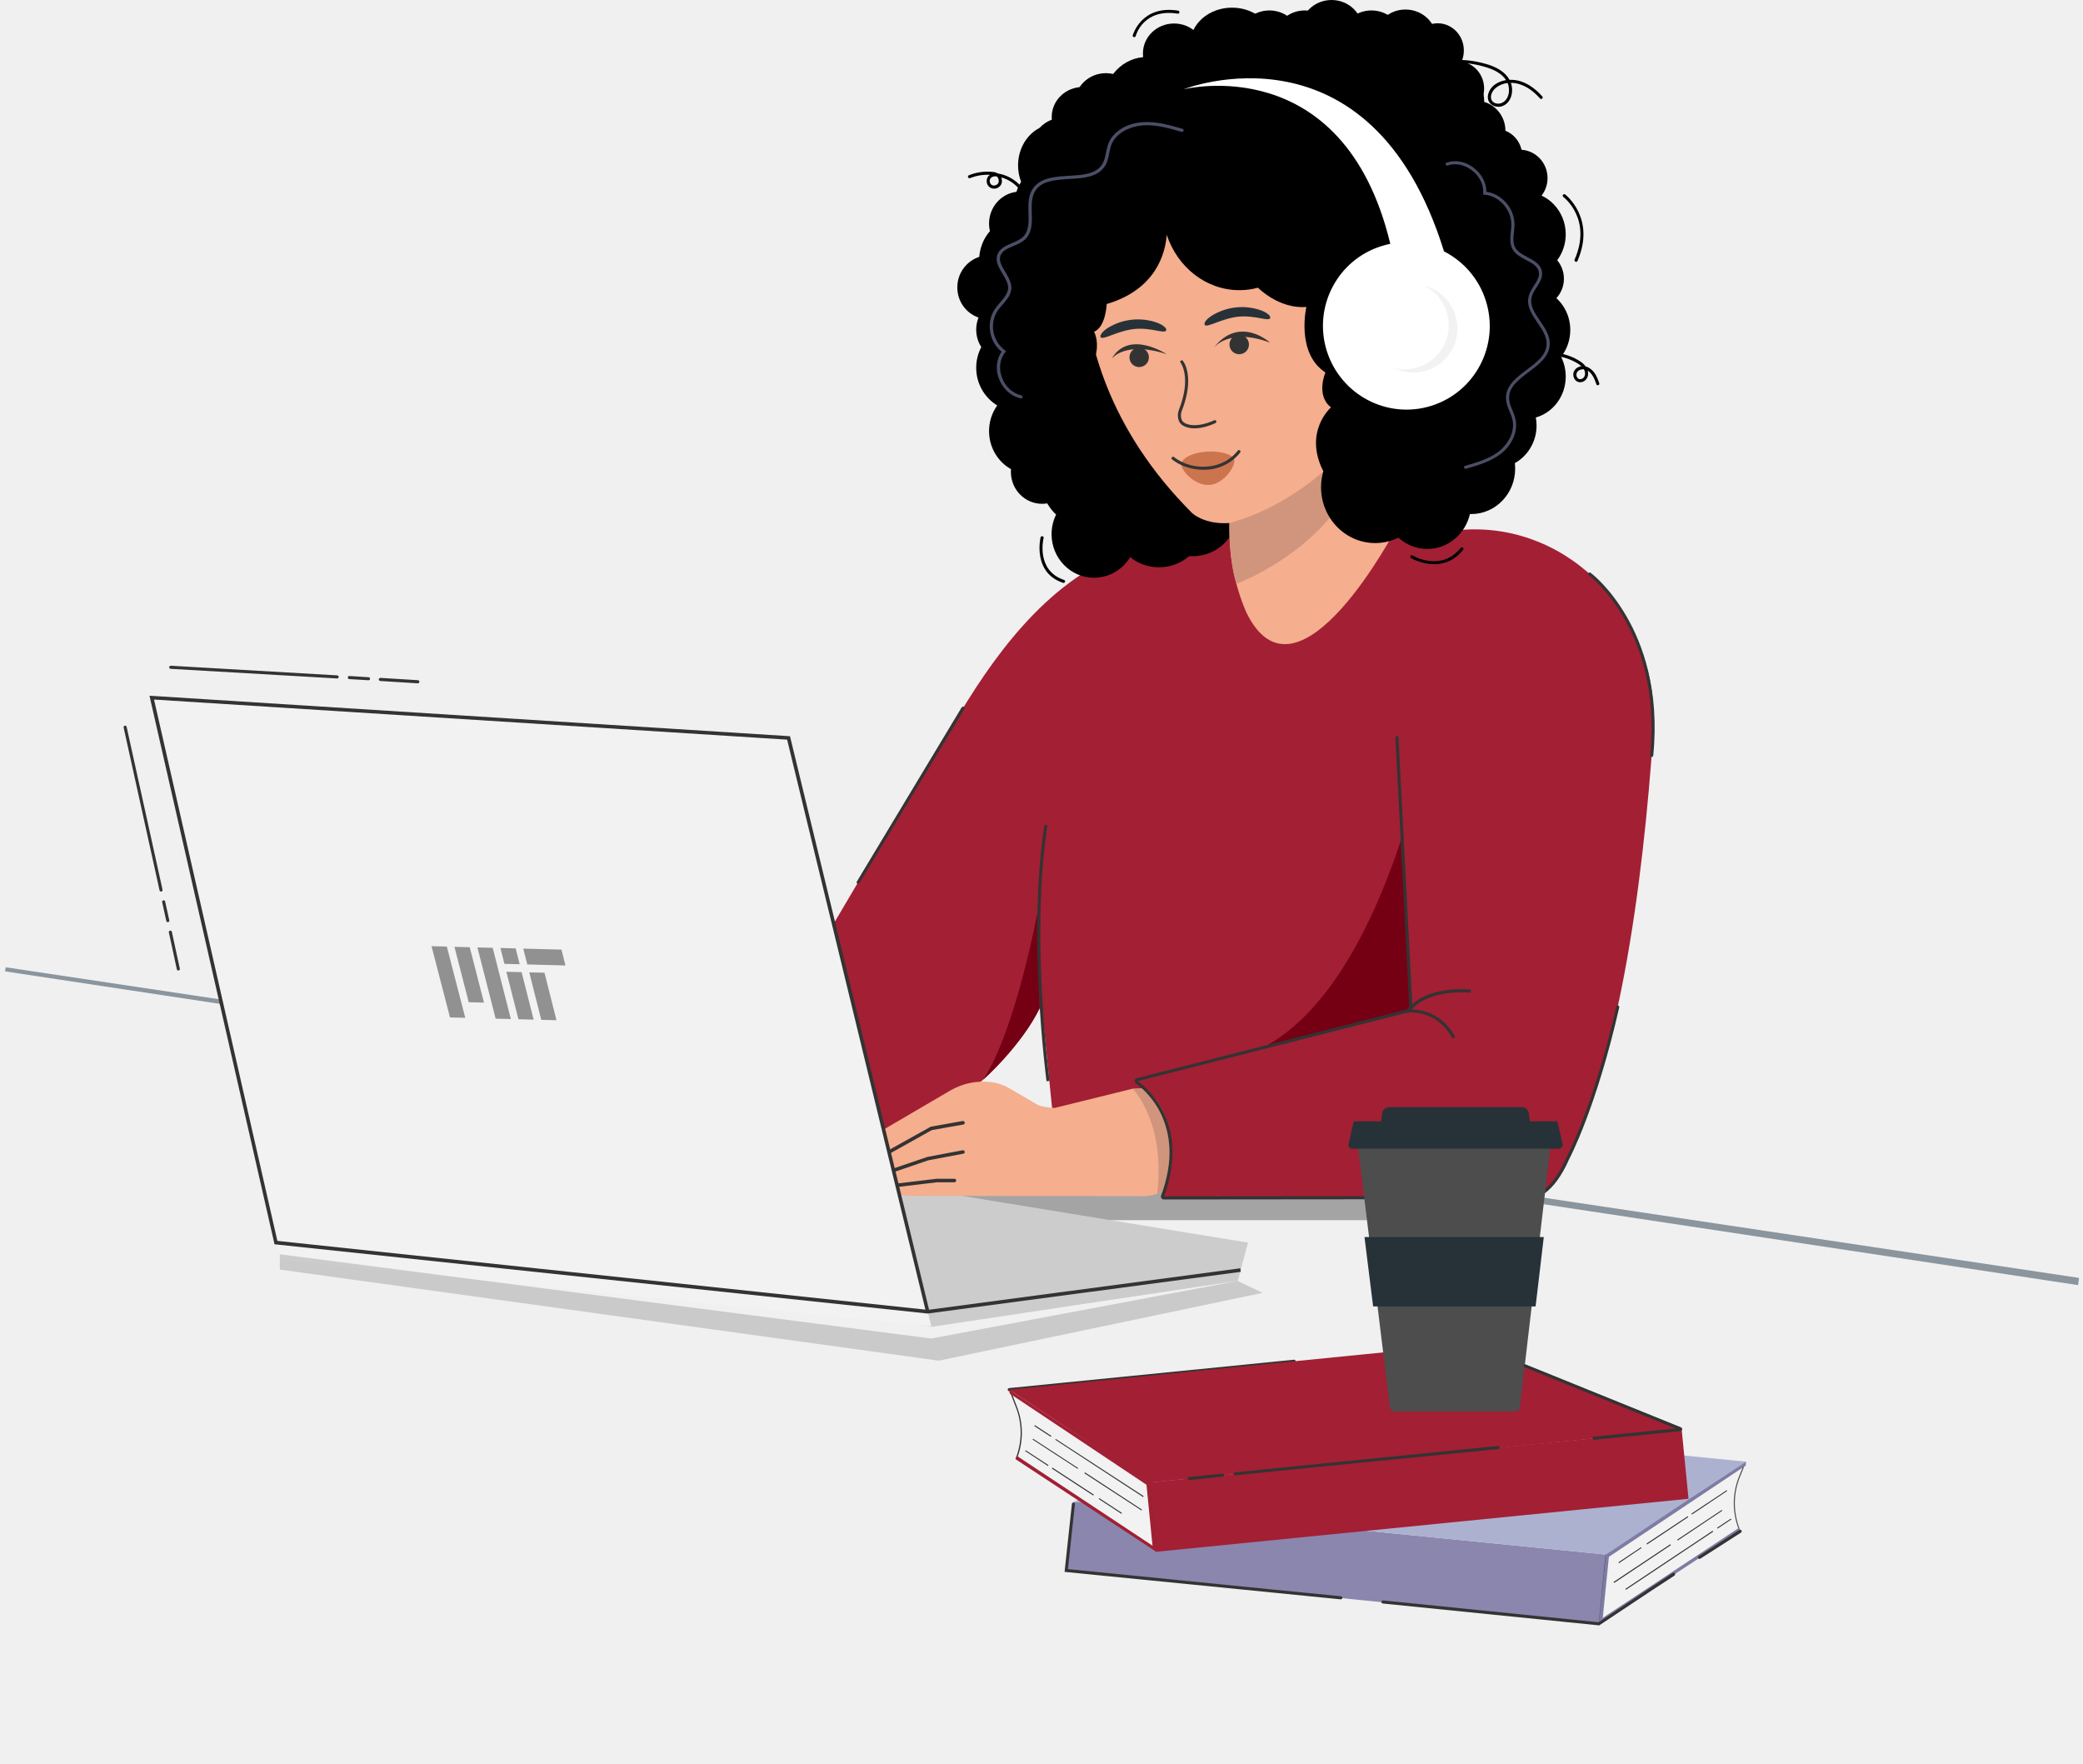
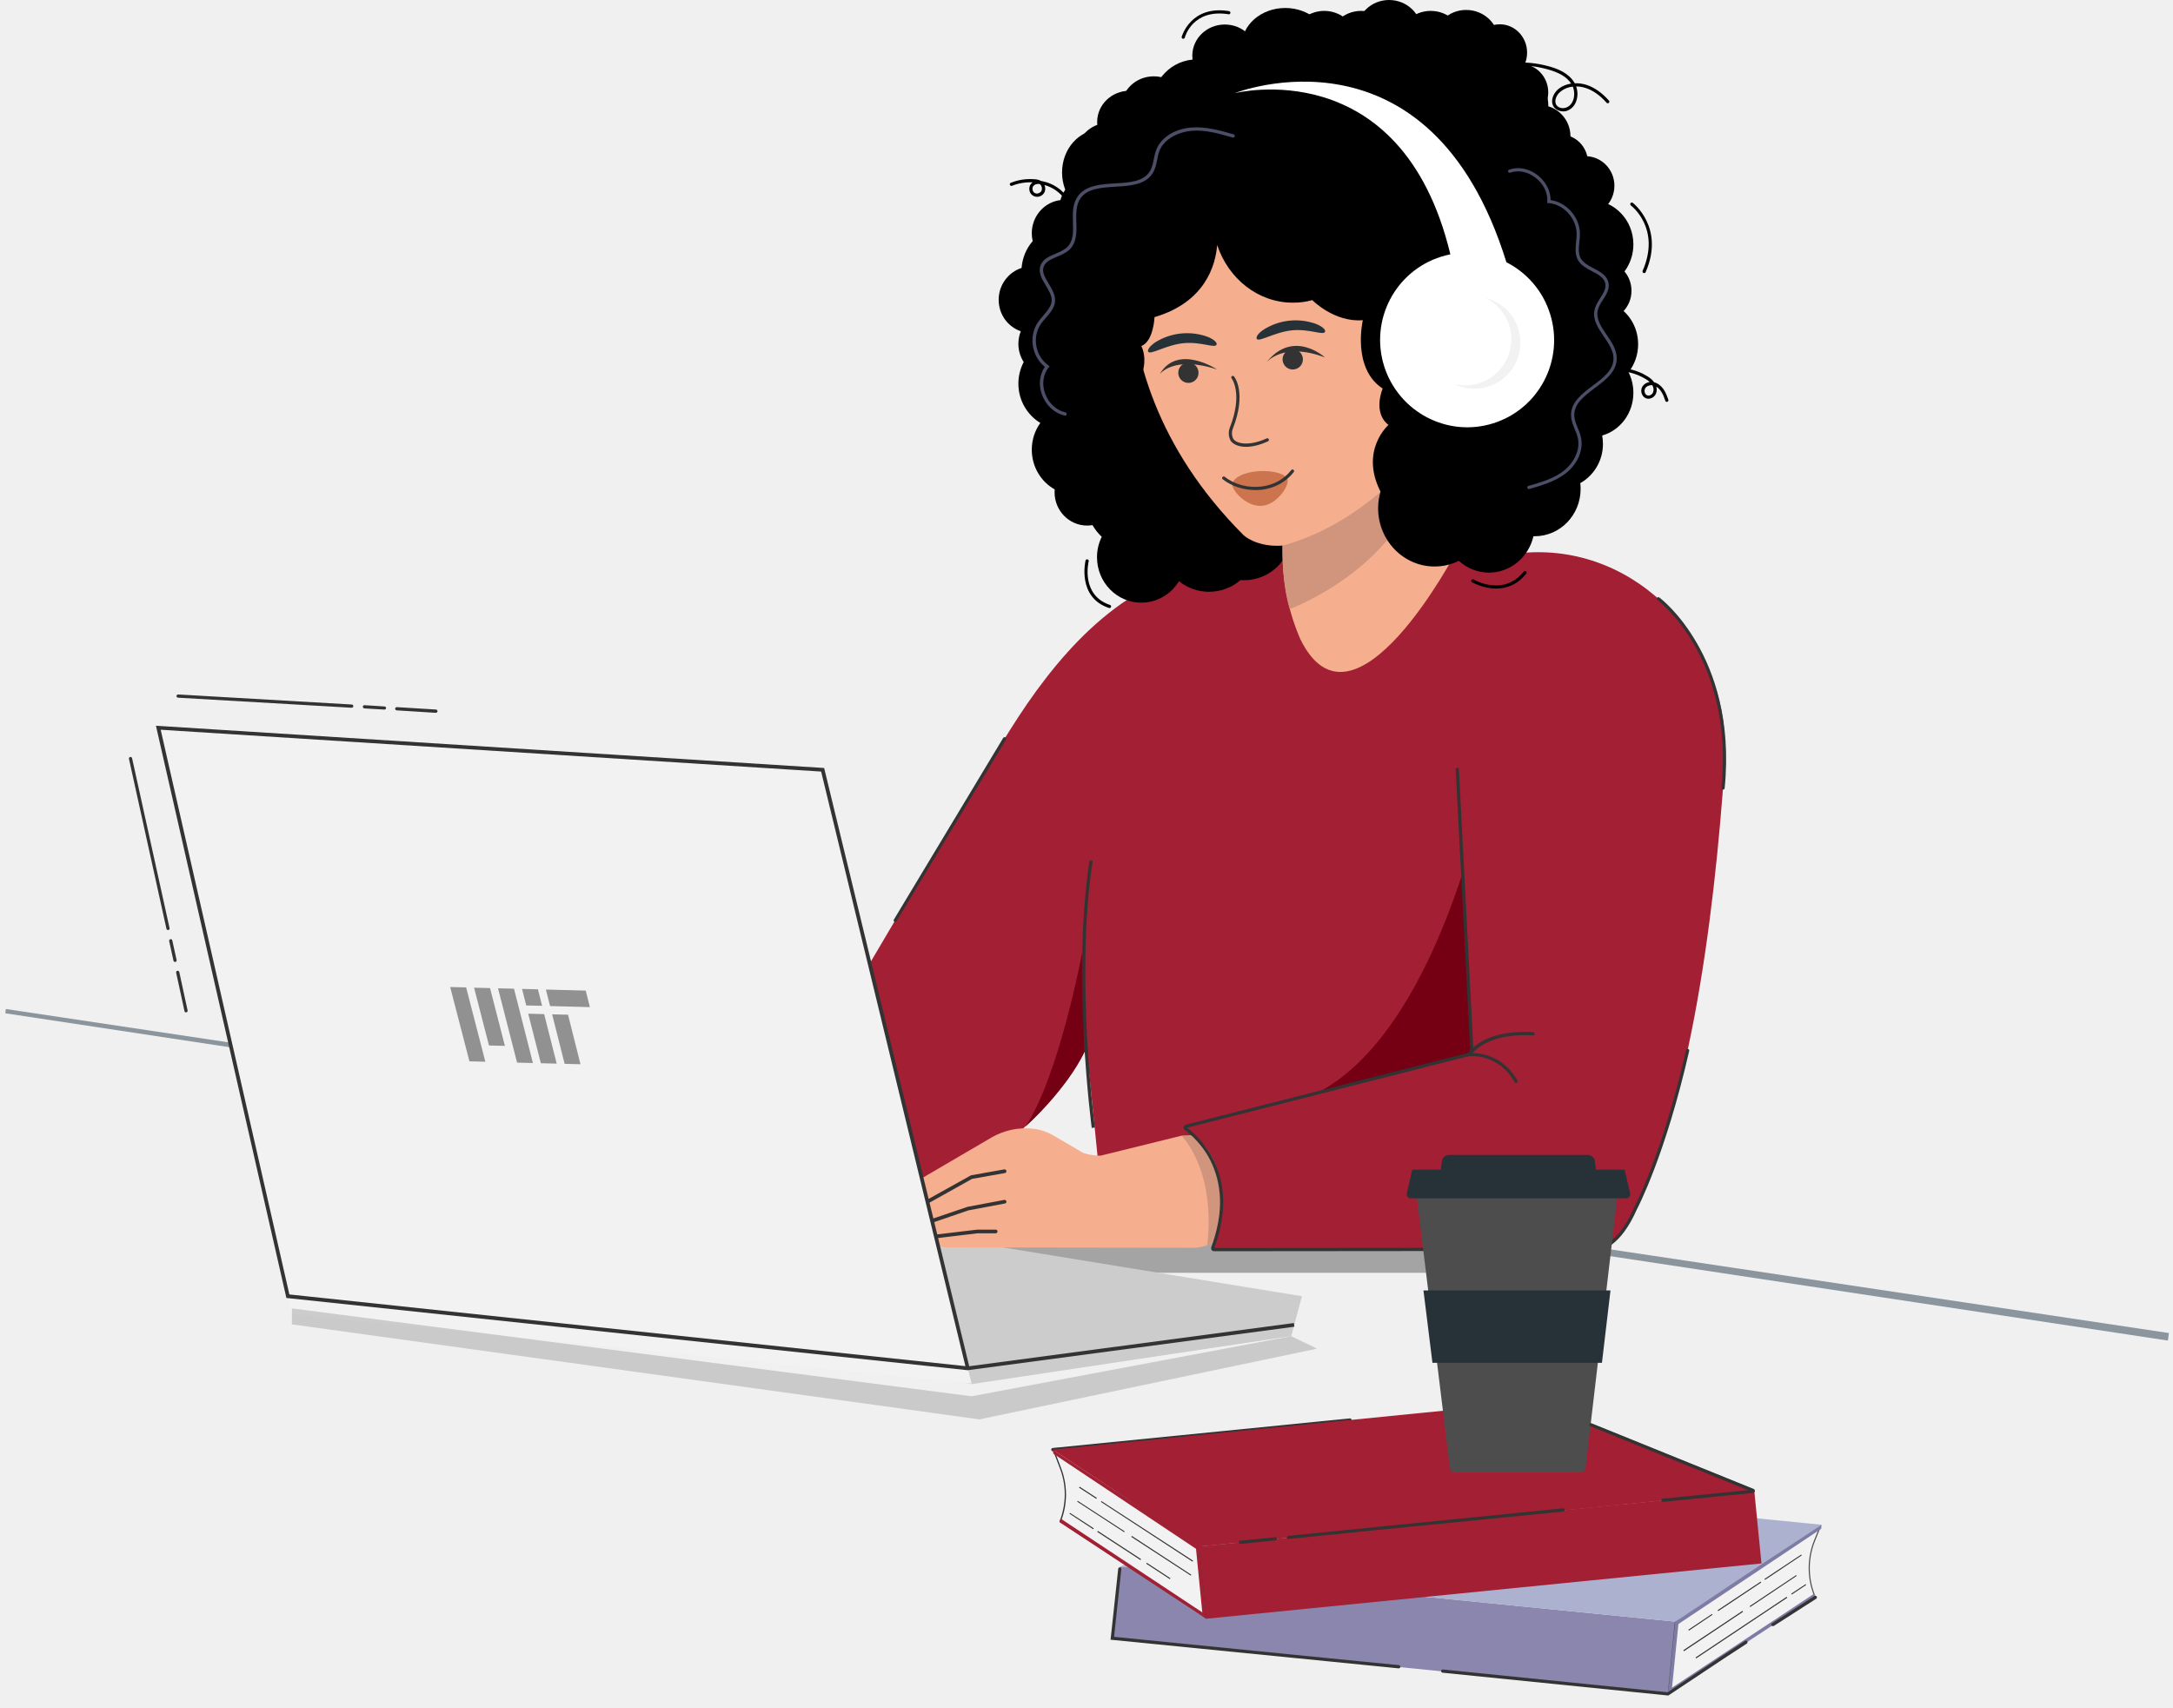
- <svg xmlns="http://www.w3.org/2000/svg" width="509" height="431" viewBox="0 0 509 431" fill="none">
+ <svg xmlns="http://www.w3.org/2000/svg" width="509" height="400" viewBox="0 0 509 400" fill="none">
  <g clip-path="url(#clip0_181_5362)">
    <path opacity="0.4" d="M340.32 298.143H233.654L233.223 288.883L340.32 290.23V298.143Z" fill="#333333" />
    <path fill-rule="evenodd" clip-rule="evenodd" d="M94.607 278.97C92.279 278.97 90.383 277.074 90.383 274.746C90.383 272.418 92.279 270.522 94.607 270.522C96.935 270.522 98.832 272.418 98.832 274.746C98.832 277.074 96.935 278.97 94.607 278.97ZM94.607 270.927C92.489 270.927 90.762 272.64 90.762 274.746C90.762 276.851 92.502 278.591 94.607 278.591C96.713 278.591 98.426 276.865 98.426 274.746C98.426 272.627 96.726 270.927 94.607 270.927Z" fill="#4D4D4D" />
    <path d="M146.567 298.143C146.567 299.49 145.455 300.601 144.108 300.601C142.761 300.601 141.649 299.49 141.649 298.143C141.649 296.796 142.761 295.684 144.108 295.684C145.455 295.684 146.567 296.796 146.567 298.143Z" fill="#8A86AE" />
    <path d="M507.367 313.431L1.308 236.845L507.471 312.672L507.367 313.431Z" stroke="#8B959E" stroke-width="1.01" stroke-miterlimit="10" />
    <path d="M43.563 237.133C43.406 237.133 43.236 237.028 43.21 236.832L41.262 227.835C41.209 227.638 41.34 227.429 41.536 227.403C41.759 227.351 41.942 227.481 41.994 227.678L43.943 236.675C43.995 236.885 43.864 237.081 43.642 237.133H43.563Z" fill="#333333" />
    <path d="M41.013 225.323C40.83 225.323 40.686 225.219 40.634 225.023L39.627 220.445C39.601 220.223 39.705 220.04 39.928 219.988C40.111 219.935 40.333 220.066 40.359 220.288L41.366 224.866C41.419 225.075 41.288 225.271 41.092 225.323H41.013Z" fill="#333333" />
    <path d="M39.365 217.856C39.182 217.856 39.038 217.725 38.986 217.555L30.211 177.771C30.158 177.562 30.289 177.366 30.485 177.314C30.707 177.261 30.891 177.392 30.943 177.614L39.718 217.398C39.771 217.594 39.64 217.804 39.444 217.83C39.404 217.843 39.378 217.856 39.365 217.856Z" fill="#333333" />
    <path d="M102.114 166.969H102.088L92.907 166.393C92.724 166.367 92.554 166.21 92.554 165.988C92.58 165.805 92.737 165.635 92.96 165.635L102.14 166.197C102.323 166.223 102.493 166.38 102.493 166.603C102.467 166.786 102.31 166.956 102.114 166.956V166.969Z" fill="#333333" />
    <path d="M90.056 166.21H90.03L85.348 165.936C85.126 165.909 84.969 165.752 84.995 165.53C84.995 165.308 85.191 165.151 85.374 165.177L90.082 165.478C90.265 165.478 90.435 165.661 90.435 165.857C90.409 166.066 90.252 166.21 90.056 166.21Z" fill="#333333" />
    <path d="M82.392 165.779H82.366L41.693 163.425C41.471 163.398 41.34 163.241 41.34 163.019C41.366 162.797 41.536 162.666 41.745 162.666L82.418 165.02C82.615 165.046 82.772 165.216 82.772 165.426C82.746 165.609 82.588 165.779 82.392 165.779Z" fill="#333333" />
    <path d="M227.704 324.194L302.445 312.934L304.969 303.622L163.15 280.474L164.942 312.921L227.717 324.207L227.704 324.194Z" fill="#CCCCCC" />
    <path d="M226.697 320.506L303.06 310.593L302.432 312.921L227.56 324.05L226.697 320.506Z" fill="#CCCCCC" />
    <path d="M357.544 290.583L380.535 221.4L337.861 131.605L294.232 130.062L281.586 132.874C261.249 137.373 247.086 154.218 236.518 171.088C222.407 193.596 209.12 216.64 195.571 239.487C193.164 243.581 173.612 281.193 171.363 280.723C171.363 280.723 229.26 292.388 254.527 245.49L256.449 264.44L257.483 274.733L357.544 290.57V290.583Z" fill="#A31F34" />
    <path d="M253.507 222.996C253.507 222.996 248.093 252.081 240.233 263.826C240.233 263.826 249.819 255.299 254.069 246.327L253.507 222.982V222.996Z" fill="#750014" />
    <path d="M276.747 266.023L257.77 270.705C256.41 270.705 255.063 270.482 253.768 270.077L246.968 266.101C245.425 265.186 243.724 264.558 241.933 264.375C238.598 264.022 235.25 264.728 232.32 266.402L216.156 275.857L217.32 283.39C216.692 285.561 216.94 287.863 217.974 289.864C218.732 291.303 220.223 292.192 221.818 292.192L279.519 292.271C283.286 292.271 287.262 289.694 287.889 285.967C288.922 280.095 296.037 269.855 285.666 266.363C284.554 265.983 277.95 266.036 276.76 266.036L276.747 266.023Z" fill="#F5AE8E" />
    <path d="M291.394 114.708L269.24 46.689L251.1 49.121L243.411 81.346L261.092 116.631C259.627 118.449 258.738 120.724 258.738 123.209C258.738 129.055 263.642 133.803 269.698 133.803C271.084 133.803 272.405 133.554 273.621 133.096C275.465 136.405 279.088 138.615 283.234 138.615C286.045 138.615 288.622 137.582 290.57 135.882C290.845 135.895 291.107 135.908 291.381 135.908C297.449 135.908 302.354 131.174 302.354 125.315C302.354 119.456 297.449 114.695 291.381 114.695L291.394 114.708Z" fill="black" />
    <path d="M291.264 125.328C291.264 125.328 306.238 139.897 337.926 98.949C337.926 98.949 365.194 62.906 339.09 22.664C338.332 21.5 337.272 20.52 336.03 19.905C335.939 19.853 335.834 19.8 335.729 19.774C302.341 3.256 263.538 28.628 264.623 66.136C265.133 83.085 270.849 104.887 291.264 125.328Z" fill="#F5AE8E" />
    <path d="M291.878 104.664C289.929 104.664 288.622 103.932 288.19 103.095C287.758 102.232 287.706 101.12 288.059 100.192C291.224 92.201 288.517 88.657 288.491 88.631C288.36 88.474 288.386 88.225 288.543 88.121C288.7 87.99 288.922 88.016 289.053 88.173C289.184 88.304 292.087 92.044 288.752 100.466C288.478 101.173 288.504 102.062 288.857 102.742C289.367 103.749 292.192 104.743 296.717 102.69C296.9 102.611 297.122 102.69 297.201 102.886C297.279 103.069 297.201 103.291 297.018 103.37C295.017 104.285 293.277 104.664 291.878 104.664Z" fill="#333333" />
    <path d="M327.49 3.95C324.534 3.95 321.971 5.689 320.689 8.226C319.735 7.768 318.688 7.52 317.551 7.52C314.189 7.52 311.325 9.769 310.318 12.882C309.181 12.228 307.912 11.849 306.526 11.849C304.525 11.849 302.733 12.633 301.36 13.876C300 12.633 298.195 11.849 296.22 11.849C292.48 11.849 289.367 14.582 288.713 18.218C286.791 15.615 283.757 13.915 280.291 13.915C274.523 13.915 269.815 18.702 269.815 24.639C269.815 25.293 269.868 25.908 269.972 26.509H269.92C267.291 26.509 264.963 27.869 263.616 29.923C262.452 29.19 261.066 28.785 259.614 28.785C255.39 28.785 251.977 32.277 251.977 36.58C251.977 38.424 252.631 40.124 253.677 41.484C251.1 42.216 249.099 44.27 248.393 46.872C244.601 47.33 241.684 50.639 241.684 54.614C241.684 55.268 241.75 55.883 241.893 56.484C240.403 58.185 239.487 60.356 239.291 62.762C236.204 63.769 233.929 66.712 233.929 70.204C233.929 73.695 236.1 76.546 239.108 77.593C238.755 78.482 238.545 79.489 238.545 80.548C238.545 82.118 239.003 83.582 239.788 84.799C239.003 86.316 238.545 88.016 238.545 89.86C238.545 93.757 240.599 97.197 243.685 99.067C242.417 100.833 241.684 102.99 241.684 105.345C241.684 109.346 243.855 112.851 247.046 114.63C247.033 114.865 247.02 115.088 247.02 115.31C247.02 119.613 250.433 123.105 254.658 123.105C255.089 123.105 255.508 123.065 255.9 123C256.502 124.033 257.221 124.949 258.071 125.733C257.365 127.172 256.959 128.794 256.959 130.52C256.959 136.392 261.589 141.166 267.33 141.166C273.072 141.166 277.728 136.405 277.728 130.52C277.728 127.355 276.367 124.504 274.21 122.555C274.942 121.117 275.347 119.469 275.347 117.729C275.347 111.884 270.692 107.11 264.95 107.11C264.035 107.11 263.106 107.241 262.243 107.489C262.387 106.783 262.465 106.064 262.465 105.318C262.465 101.473 260.464 98.086 257.456 96.216C258.751 94.424 259.536 92.214 259.536 89.821C259.536 85.649 257.208 82.052 253.821 80.261C253.742 77.776 252.487 75.552 250.63 74.166C256.018 73.709 260.268 69.105 260.268 63.494C260.268 60.813 259.3 58.355 257.692 56.458C260.961 55.595 263.381 52.561 263.381 48.925C263.381 47.055 262.753 45.355 261.707 44.021C263.446 43.511 264.924 42.399 265.931 40.908C267.095 41.641 268.455 42.046 269.933 42.046C273.909 42.046 277.218 38.907 277.518 34.892C278.408 35.167 279.362 35.298 280.304 35.298C285.941 35.298 290.544 30.747 290.78 25.058C292.166 26.496 294.114 27.386 296.22 27.386C298.195 27.386 300.013 26.601 301.36 25.358C302.746 26.601 304.525 27.386 306.526 27.386C309.887 27.386 312.751 25.136 313.758 22.024C314.896 22.704 316.164 23.057 317.551 23.057C320.532 23.057 323.096 21.317 324.377 18.806C325.319 19.238 326.378 19.486 327.49 19.486C331.714 19.486 335.128 16.021 335.128 11.692C335.128 7.363 331.714 3.897 327.49 3.897V3.95Z" fill="black" />
    <path d="M305.179 84.459C305.022 85.753 303.858 86.682 302.524 86.538C301.229 86.381 300.301 85.217 300.444 83.883C300.601 82.588 301.805 81.66 303.099 81.83C304.394 81.961 305.323 83.151 305.179 84.459Z" fill="#333333" />
    <path d="M280.723 87.597C280.592 88.892 279.402 89.821 278.094 89.677C276.799 89.52 275.844 88.356 276.014 87.022C276.171 85.727 277.335 84.799 278.643 84.969C279.938 85.1 280.893 86.29 280.723 87.597Z" fill="#333333" />
    <path d="M296.599 84.943C296.599 84.943 300.418 79.96 310.358 83.726C310.358 83.726 302.916 76.9 296.599 84.943Z" fill="#333333" />
    <path d="M271.646 87.65C271.646 87.65 274.863 83.203 285.077 86.538C285.077 86.538 275.87 80.418 271.646 87.65Z" fill="#333333" />
    <path d="M301.634 112.564C301.739 114.107 299.006 118.253 295.54 118.488C292.074 118.737 288.766 115.127 288.661 113.584C288.556 112.041 291.263 110.602 294.729 110.367C298.195 110.118 301.53 111.02 301.634 112.564Z" fill="#CC744E" />
    <path d="M294.049 114.787C291.264 114.787 288.491 113.898 286.412 112.263C286.255 112.158 286.215 111.91 286.333 111.753C286.464 111.596 286.712 111.57 286.869 111.674C289.197 113.518 292.441 114.355 295.566 113.95C298.378 113.597 300.85 112.211 302.472 110.105C302.576 109.948 302.825 109.922 302.982 110.053C303.139 110.157 303.178 110.406 303.06 110.563C301.294 112.838 298.679 114.303 295.645 114.708C295.122 114.761 294.585 114.787 294.049 114.787Z" fill="#333333" />
    <path d="M265.539 26.405C265.866 26.405 265.866 25.895 265.539 25.895C265.212 25.895 265.212 26.405 265.539 26.405Z" fill="#263238" />
    <path fill-rule="evenodd" clip-rule="evenodd" d="M249.91 47.068C249.806 47.068 249.701 47.016 249.61 46.911C248.419 45.172 246.654 43.877 244.653 43.341C244.928 43.969 244.901 44.701 244.522 45.264C244.221 45.695 243.764 45.996 243.254 46.074C242.744 46.153 242.22 46.048 241.841 45.747C241.436 45.447 241.161 44.989 241.109 44.426C241.056 43.916 241.213 43.393 241.54 43.014C241.645 42.909 241.763 42.805 241.893 42.713C240.272 42.635 238.585 42.896 237.041 43.524C236.845 43.576 236.636 43.498 236.558 43.302C236.479 43.106 236.558 42.896 236.78 42.818C238.506 42.112 240.403 41.837 242.273 41.981C242.783 42.007 243.358 42.086 243.842 42.386C243.973 42.399 244.104 42.425 244.248 42.465C246.654 42.949 248.825 44.413 250.237 46.467C250.342 46.624 250.316 46.872 250.133 46.977C250.08 47.029 250.002 47.055 249.91 47.055V47.068ZM243.267 43.079C242.835 43.079 242.377 43.184 242.103 43.511C241.907 43.733 241.802 44.021 241.854 44.348C241.88 44.675 242.05 44.976 242.26 45.133C242.482 45.29 242.796 45.381 243.097 45.316C243.424 45.237 243.698 45.067 243.881 44.832C244.208 44.322 244.064 43.511 243.581 43.132C243.567 43.119 243.554 43.106 243.554 43.106C243.463 43.093 243.371 43.079 243.254 43.079H243.267Z" fill="black" />
    <path d="M294.376 79.371C294.912 80.208 298.522 77.776 302.694 77.37C306.84 76.991 310.057 78.665 310.384 77.697C310.541 77.24 309.821 76.507 308.278 75.879C304.237 74.415 299.751 74.872 296.089 77.148C294.703 78.037 294.141 78.94 294.389 79.371H294.376Z" fill="#263238" />
    <path d="M268.939 82.379C269.501 83.216 273.111 80.784 277.283 80.378C281.429 79.999 284.62 81.673 284.973 80.705C285.13 80.248 284.384 79.515 282.867 78.887C278.826 77.423 274.314 77.88 270.652 80.156C269.292 81.072 268.73 81.948 268.939 82.379Z" fill="#263238" />
    <path d="M349.448 177.588C349.448 177.588 338.946 240.246 308.5 256.031L343.838 247.046C344.4 246.889 344.805 246.392 344.845 245.804C345.145 240.52 346.545 214.469 349.448 177.588Z" fill="#750014" />
    <path d="M341.353 180.217L344.792 246.811L277.152 264.009C292.231 273.294 283.887 292.715 283.887 292.715L372.06 292.637C375.369 292.637 378.429 290.871 380.286 287.955C395.457 264.022 401.538 215.136 403.984 179.21C403.997 178.961 404.023 178.7 404.036 178.451C405.501 150.582 383.647 127.734 357.622 129.434L322.062 131.789L341.34 180.23L341.353 180.217Z" fill="#A31F34" />
    <path d="M276.747 266.023C276.747 266.023 284.79 273.817 282.789 291.643L284.306 290.884C284.306 290.884 289.943 274.419 278.996 265.892L276.747 266.023Z" fill="#D1957D" />
    <path d="M255.73 264.218C255.678 263.839 251.022 228.58 255.22 201.521L255.952 201.652C251.781 228.567 256.436 263.747 256.463 264.1L255.73 264.205V264.218Z" fill="#333333" />
    <path d="M300.418 129.631C300.418 136.51 301.831 143.31 304.538 149.614C317.08 175.417 341.366 128.767 341.366 128.767C341.366 128.767 332.185 102.559 336.004 89.533C336.004 89.533 307.323 128.009 300.418 127.42V129.644V129.631Z" fill="#F5AE8E" />
    <path d="M333.964 103.984C333.964 103.984 321.343 122.098 300.418 127.813C300.418 127.813 300.235 136.797 302.131 142.656C302.131 142.656 332.891 131.305 333.977 103.984H333.964Z" fill="#D1957D" />
    <path fill-rule="evenodd" clip-rule="evenodd" d="M366.11 26.078C365.247 26.078 364.436 25.699 363.965 25.045C363.01 23.632 363.886 21.71 365.207 20.716C366.018 20.114 366.999 19.735 368.019 19.578C367.038 18.061 365.286 17.002 362.526 16.243C357.387 14.805 352.561 15.158 348.938 17.25C348.755 17.329 348.533 17.276 348.428 17.093C348.324 16.936 348.402 16.688 348.559 16.583C352.378 14.438 357.387 14.059 362.749 15.524C364.645 16.034 367.326 16.988 368.739 19.29C368.791 19.369 368.843 19.434 368.869 19.513C369.759 19.46 370.687 19.591 371.576 19.866C373.447 20.467 375.238 21.71 376.886 23.58C377.017 23.711 376.991 23.959 376.86 24.09C376.703 24.221 376.455 24.221 376.324 24.064C374.754 22.298 373.107 21.134 371.367 20.598C370.635 20.35 369.929 20.245 369.196 20.245C369.575 21.304 369.602 22.521 369.249 23.58C368.895 24.692 368.163 25.502 367.221 25.882C366.868 26.039 366.489 26.104 366.11 26.104V26.078ZM368.412 20.284C367.378 20.389 366.437 20.768 365.678 21.344C364.593 22.128 363.913 23.619 364.593 24.626C365.103 25.358 366.188 25.489 366.947 25.162C367.679 24.862 368.242 24.221 368.542 23.318C368.843 22.377 368.791 21.239 368.412 20.284Z" fill="black" />
    <path fill-rule="evenodd" clip-rule="evenodd" d="M390.448 94.15C390.317 94.15 390.147 94.071 390.095 93.901C389.82 93.116 389.533 92.279 389.036 91.599C388.735 91.142 388.356 90.815 387.976 90.566C388.107 91.076 388.107 91.626 387.924 92.109C387.597 93.025 386.59 93.574 385.727 93.352C385.243 93.221 384.838 92.868 384.615 92.345C384.367 91.809 384.393 91.155 384.641 90.671C384.995 90.017 385.675 89.585 386.433 89.481C386.08 89.154 385.701 88.918 385.374 88.722C383.281 87.454 380.77 86.826 378.338 86.93C378.115 86.93 377.932 86.8 377.932 86.577C377.932 86.355 378.089 86.198 378.285 86.172C380.888 86.067 383.543 86.708 385.753 88.068C386.302 88.395 386.996 88.853 387.453 89.533C388.29 89.755 389.049 90.318 389.65 91.155C390.187 91.939 390.514 92.829 390.788 93.64C390.867 93.823 390.762 94.045 390.566 94.097C390.527 94.11 390.487 94.124 390.435 94.124L390.448 94.15ZM386.825 90.226C386.198 90.226 385.583 90.527 385.335 91.011C385.178 91.338 385.178 91.717 385.308 92.07C385.439 92.371 385.662 92.554 385.936 92.633C386.42 92.763 387.048 92.384 387.231 91.848C387.414 91.364 387.336 90.762 387.035 90.226H386.812H386.825Z" fill="black" />
    <path d="M323.37 115.14C323.017 116.382 322.808 117.69 322.808 119.037C322.808 126.57 328.732 132.691 336.017 132.691C338.044 132.691 339.967 132.233 341.706 131.37C343.602 133.07 346.061 134.13 348.768 134.13C353.829 134.13 358.08 130.468 359.191 125.603H359.518C365.417 125.603 370.242 120.646 370.242 114.525C370.242 114.055 370.216 113.61 370.164 113.165C373.303 111.4 375.474 107.96 375.474 103.984C375.474 103.317 375.408 102.663 375.291 102.01C379.515 100.819 382.601 96.778 382.601 92.018C382.601 90.278 382.196 88.631 381.464 87.192C382.876 85.4 383.713 83.099 383.713 80.614C383.713 76.337 381.189 72.649 377.592 71.08C377.645 70.661 377.671 70.243 377.671 69.811C377.671 68.647 377.488 67.536 377.161 66.476C380.378 64.776 382.601 61.271 382.601 57.243C382.601 51.528 378.129 46.898 372.636 46.898C371.89 46.898 371.184 46.977 370.491 47.147C370.504 46.951 370.517 46.741 370.517 46.519C370.517 45.329 370.216 44.217 369.706 43.236C371.093 42.02 371.982 40.202 371.982 38.149C371.982 34.487 369.118 31.518 365.587 31.518C364.527 31.518 363.533 31.793 362.657 32.251C361.768 30.171 359.898 28.68 357.674 28.353C357.661 28.275 357.648 28.197 357.648 28.105C360.525 27.451 362.657 24.796 362.657 21.631C362.657 18.27 360.251 15.511 357.138 15.053C357.517 14.216 357.701 13.287 357.701 12.32C357.701 8.632 354.823 5.689 351.305 5.689C349.16 5.689 347.29 6.748 346.139 8.396C344.819 7.285 343.158 6.631 341.314 6.631C340.921 6.631 340.529 6.657 340.15 6.709C339.038 6.055 337.769 5.676 336.383 5.676C335.494 5.676 334.657 5.807 333.833 6.108L333.99 5.924H332.041C330.72 4.708 328.955 3.95 327.032 3.95C323.867 3.95 321.16 5.977 320.022 8.854L311.796 12.45L299.123 15.432L294.193 13.261L286.634 19.761L281.573 20.598L263.943 32.591L250.512 46.218L253.677 49.527L243.384 68.477L246.092 90.867L258.11 97.772C271.869 89.049 267.344 81.058 267.344 81.058C270.234 79.894 270.43 74.284 270.43 74.284C282.397 70.766 284.751 61.99 285.104 57.387C287.732 65.273 294.69 70.897 302.838 70.897C304.407 70.897 305.924 70.714 307.389 70.295C307.389 70.295 312.529 75.552 319.225 75.003C319.225 75.003 316.596 86.263 323.88 91.011C323.88 91.011 321.448 96.595 325.241 99.538C325.241 99.538 318.466 105.41 323.344 115.114L323.37 115.14Z" fill="black" />
    <path d="M373.12 293.134C372.557 293.134 372.139 293.029 372.008 293.003L284.384 293.081C284.162 293.081 283.953 292.977 283.809 292.781C283.678 292.584 283.652 292.349 283.73 292.127C286.385 284.894 286.438 278.368 283.953 272.732C281.952 268.233 278.813 265.643 277.558 264.715C277.309 264.558 277.204 264.283 277.257 264.009C277.309 263.708 277.531 263.499 277.793 263.446L343.602 246.706C344.06 246.575 344.387 246.144 344.361 245.647L340.974 180.23C340.974 180.008 341.131 179.851 341.353 179.825C341.575 179.825 341.732 179.982 341.732 180.178L345.119 245.634C345.172 246.471 344.609 247.229 343.785 247.452L278.041 264.153C279.389 265.16 282.567 267.841 284.62 272.444C287.222 278.238 287.144 284.921 284.437 292.323L372.126 292.244L372.178 292.271C372.178 292.271 377.945 293.892 382.706 282.959L382.732 282.933C382.784 282.802 389.337 270.613 394.947 245.974C394.973 245.752 395.196 245.621 395.379 245.673C395.601 245.725 395.706 245.922 395.679 246.131C390.134 270.495 383.687 282.763 383.412 283.286C379.593 291.983 375.173 293.147 373.12 293.147V293.134Z" fill="#333333" />
    <path d="M403.605 184.951H403.579C403.356 184.925 403.199 184.742 403.225 184.52C404.821 168.76 400.649 157.631 396.856 151.053C392.789 143.99 388.277 140.577 388.251 140.551C388.068 140.42 388.029 140.198 388.173 140.015C388.277 139.858 388.526 139.819 388.683 139.962C388.879 140.093 393.365 143.48 397.51 150.713C401.355 157.343 405.58 168.643 403.984 184.611C403.958 184.807 403.801 184.964 403.605 184.964V184.951Z" fill="#333333" />
    <path d="M355.163 253.703C355.033 253.703 354.889 253.651 354.81 253.52C350.991 246.719 344.492 247.373 344.217 247.426L343.485 247.504L343.864 246.85C343.968 246.602 347.225 241.083 359.113 241.763C359.335 241.789 359.492 241.946 359.466 242.168C359.466 242.39 359.309 242.547 359.087 242.521C349.984 242.011 346.139 245.281 344.949 246.641C346.95 246.667 352.208 247.347 355.49 253.167C355.569 253.324 355.517 253.572 355.333 253.651C355.281 253.69 355.229 253.703 355.176 253.703H355.163Z" fill="#333333" />
    <path d="M378.155 43.511C378.155 47.33 375.121 50.442 371.354 50.442C367.588 50.442 364.553 47.33 364.553 43.511C364.553 39.692 367.588 36.58 371.354 36.58C375.121 36.58 378.155 39.692 378.155 43.511Z" fill="black" />
    <path d="M382.157 68.111C382.157 71.93 379.123 75.042 375.356 75.042C371.59 75.042 368.555 71.93 368.555 68.111C368.555 64.292 371.59 61.18 375.356 61.18C379.123 61.18 382.157 64.266 382.157 68.111Z" fill="black" />
    <path d="M367.862 31.924C367.862 35.965 364.645 39.208 360.682 39.208C356.72 39.208 353.502 35.965 353.502 31.924C353.502 27.883 356.72 24.613 360.682 24.613C364.645 24.613 367.862 27.896 367.862 31.924Z" fill="black" />
    <path d="M362.67 24.613C362.67 28.654 359.479 31.924 355.516 31.924C351.554 31.924 348.337 28.641 348.337 24.613C348.337 20.585 351.528 17.302 355.516 17.302C359.505 17.302 362.67 20.585 362.67 24.613Z" fill="black" />
    <path d="M317.799 9.861C317.799 13.902 314.386 17.172 310.188 17.172C305.99 17.172 302.576 13.889 302.576 9.861C302.576 5.833 305.99 2.55 310.188 2.55C314.386 2.55 317.799 5.833 317.799 9.861Z" fill="black" />
    <path d="M326.457 9.861C326.457 13.902 323.07 17.172 318.845 17.172C314.621 17.172 311.26 13.889 311.26 9.861C311.26 5.833 314.647 2.55 318.845 2.55C323.043 2.55 326.457 5.833 326.457 9.861Z" fill="black" />
    <path d="M272.196 28.563C272.196 32.604 268.808 35.873 264.61 35.873C260.412 35.873 256.999 32.591 256.999 28.563C256.999 24.535 260.386 21.252 264.61 21.252C268.835 21.252 272.196 24.535 272.196 28.563Z" fill="black" />
    <path d="M311.273 10.75C311.273 15.681 306.696 19.657 301.059 19.657C295.422 19.657 290.845 15.681 290.845 10.75C290.845 5.82 295.422 1.87 301.059 1.87C306.696 1.87 311.273 5.846 311.273 10.75Z" fill="black" />
    <path d="M294.481 13.052C294.481 17.093 291.093 20.363 286.895 20.363C282.697 20.363 279.284 17.08 279.284 13.052C279.284 9.024 282.671 5.741 286.895 5.741C291.12 5.741 294.481 9.024 294.481 13.052Z" fill="black" />
    <path d="M277.858 25.189C277.858 29.23 274.445 32.473 270.247 32.473C266.049 32.473 262.635 29.23 262.635 25.189C262.635 21.147 266.049 17.878 270.247 17.878C274.445 17.878 277.858 21.16 277.858 25.189Z" fill="black" />
    <path d="M351.044 9.639C351.044 13.68 347.63 16.949 343.432 16.949C339.234 16.949 335.847 13.667 335.847 9.639C335.847 5.611 339.234 2.328 343.432 2.328C347.63 2.328 351.044 5.611 351.044 9.639Z" fill="black" />
    <path d="M342.739 9.861C342.739 13.902 339.326 17.172 335.128 17.172C330.93 17.172 327.516 13.889 327.516 9.861C327.516 5.833 330.93 2.55 335.128 2.55C339.326 2.55 342.739 5.833 342.739 9.861Z" fill="black" />
    <path d="M332.983 7.311C332.983 11.352 329.596 14.621 325.371 14.621C321.147 14.621 317.786 11.339 317.786 7.311C317.786 3.283 321.173 0 325.371 0C329.569 0 332.983 3.283 332.983 7.311Z" fill="black" />
    <path d="M266.585 40.398C266.585 45.917 262.609 50.416 257.679 50.416C252.748 50.416 248.773 45.917 248.773 40.398C248.773 34.879 252.748 30.381 257.679 30.381C262.609 30.381 266.585 34.853 266.585 40.398Z" fill="black" />
    <path d="M249.479 97.354C249.479 97.354 249.413 97.354 249.4 97.328C246.942 96.791 244.954 94.921 244.038 92.371C243.228 90.095 243.502 87.741 244.745 85.924C241.632 83.439 240.9 78.717 243.149 75.448C243.528 74.912 243.96 74.388 244.391 73.905C245.333 72.793 246.262 71.734 246.34 70.465C246.419 69.249 245.66 68.033 244.954 66.842C244.012 65.299 243.057 63.704 243.816 61.99C244.444 60.604 245.895 59.989 247.282 59.414C248.197 59.009 249.152 58.629 249.858 58.002C251.454 56.563 251.401 54.379 251.323 52.077C251.271 49.932 251.192 47.722 252.487 45.957C254.331 43.38 257.823 43.171 261.21 42.949C264.597 42.766 267.788 42.543 269.305 40.189C269.842 39.326 270.064 38.319 270.26 37.286C270.417 36.501 270.587 35.716 270.888 34.958C272.052 32.146 275.269 30.132 279.114 29.87C282.527 29.596 285.941 30.603 288.949 31.466C289.171 31.518 289.276 31.741 289.223 31.95C289.145 32.133 288.923 32.277 288.739 32.225C285.784 31.361 282.462 30.381 279.206 30.629C276.276 30.878 272.81 32.368 271.62 35.259C271.346 35.939 271.215 36.671 271.058 37.43C270.835 38.515 270.626 39.627 269.972 40.621C268.246 43.302 264.689 43.55 261.249 43.733C257.914 43.956 254.749 44.139 253.128 46.414C252.016 47.958 252.068 50.037 252.121 52.051C252.199 54.431 252.251 56.929 250.381 58.603C249.597 59.283 248.59 59.715 247.622 60.12C246.301 60.683 245.045 61.206 244.535 62.317C243.934 63.638 244.784 64.998 245.647 66.437C246.405 67.732 247.216 69.066 247.138 70.531C247.033 72.074 246 73.264 244.993 74.428C244.561 74.885 244.156 75.409 243.803 75.892C241.724 78.953 242.508 83.36 245.529 85.557L245.856 85.806L245.582 86.133C244.339 87.728 244.012 89.978 244.797 92.149C245.608 94.424 247.399 96.098 249.557 96.595C249.78 96.648 249.91 96.87 249.858 97.053C249.832 97.249 249.662 97.38 249.479 97.38V97.354Z" fill="#4B4E66" />
    <path d="M352.862 61.441C334.958 3.675 289.197 21.827 289.197 21.827C289.197 21.827 328.248 11.888 339.731 59.571C339.012 59.715 338.292 59.911 337.56 60.133C326.836 63.494 320.846 74.951 324.207 85.727C327.595 96.504 339.025 102.52 349.749 99.159C360.499 95.797 366.463 84.341 363.102 73.565C361.402 68.098 357.609 63.847 352.862 61.428V61.441Z" fill="white" />
    <path d="M347.983 69.785C350.534 71.054 352.613 73.303 353.529 76.259C355.294 81.948 352.116 87.99 346.44 89.768C344.465 90.396 342.464 90.422 340.594 89.925C343.001 91.115 345.826 91.416 348.585 90.553C354.274 88.761 357.439 82.732 355.647 77.043C354.483 73.303 351.501 70.674 347.983 69.785Z" fill="#F2F2F2" />
    <path d="M358.119 114.552C357.962 114.552 357.792 114.447 357.766 114.277C357.687 114.081 357.818 113.871 358.014 113.819C360.748 113.034 363.834 112.171 366.24 110.327C368.359 108.679 370.242 105.671 369.602 102.663C369.471 101.957 369.17 101.225 368.869 100.545C368.464 99.538 368.032 98.518 368.006 97.38C367.901 94.241 370.53 92.266 373.067 90.344C375.552 88.5 377.88 86.747 377.945 84.04C377.972 82.17 376.808 80.47 375.67 78.809C374.349 76.86 372.963 74.833 373.525 72.505C373.747 71.524 374.31 70.661 374.82 69.824C375.552 68.713 376.232 67.627 376.036 66.463C375.761 65.025 374.414 64.318 372.95 63.56C371.681 62.88 370.321 62.173 369.615 60.905C368.882 59.584 369.052 58.067 369.183 56.602C369.262 56.001 369.314 55.386 369.314 54.784C369.288 51.188 366.306 47.879 362.788 47.578L362.409 47.552L362.435 47.173C362.566 45.093 361.519 43.001 359.623 41.589C357.805 40.202 355.582 39.771 353.725 40.451C353.528 40.503 353.319 40.425 353.267 40.202C353.188 40.019 353.293 39.797 353.489 39.745C355.608 38.986 358.067 39.444 360.068 40.961C362.069 42.478 363.206 44.649 363.206 46.859C366.947 47.369 370.059 50.9 370.085 54.771C370.085 55.399 370.007 56.04 369.955 56.668C369.798 58.08 369.654 59.401 370.282 60.539C370.909 61.598 372.126 62.239 373.316 62.867C374.859 63.678 376.455 64.514 376.781 66.306C377.056 67.771 376.245 69.013 375.487 70.204C374.977 70.988 374.454 71.799 374.27 72.662C373.787 74.663 375.003 76.455 376.298 78.377C377.514 80.117 378.73 81.921 378.704 84.04C378.625 87.1 376.049 89.049 373.525 90.919C371.04 92.816 368.647 94.607 368.765 97.341C368.791 98.348 369.17 99.263 369.575 100.244C369.876 100.976 370.164 101.709 370.334 102.493C370.962 105.423 369.523 108.719 366.711 110.916C364.187 112.838 361.022 113.728 358.237 114.538H358.132L358.119 114.552Z" fill="#4B4E66" />
    <path d="M385.112 63.965C385.112 63.965 385.008 63.965 384.981 63.939C384.798 63.861 384.681 63.612 384.772 63.429C389.049 53.594 382.3 48.35 382.013 48.128C381.856 47.997 381.817 47.748 381.934 47.591C382.065 47.434 382.287 47.408 382.47 47.513C382.523 47.565 390.003 53.333 385.478 63.73C385.426 63.887 385.256 63.978 385.125 63.978L385.112 63.965Z" fill="black" />
    <path d="M277.152 9.076H277.074C276.851 9.024 276.747 8.802 276.799 8.618C276.825 8.54 278.892 1.151 287.902 2.603C288.085 2.629 288.229 2.825 288.203 3.034C288.177 3.256 287.981 3.387 287.772 3.335C279.428 2.014 277.584 8.54 277.531 8.802C277.479 8.959 277.309 9.076 277.152 9.076Z" fill="black" />
    <path d="M259.876 142.434C259.876 142.434 259.811 142.434 259.771 142.408C252.238 139.923 254.252 131.383 254.278 131.305C254.331 131.082 254.527 130.978 254.736 131.03C254.932 131.056 255.063 131.278 255.011 131.462C254.932 131.789 253.167 139.4 259.994 141.702C260.203 141.754 260.321 141.976 260.242 142.159C260.19 142.316 260.046 142.434 259.889 142.434H259.876Z" fill="black" />
    <path d="M350.455 137.857C347.369 137.857 344.845 136.392 344.792 136.366C344.635 136.261 344.544 136.039 344.662 135.856C344.766 135.699 345.015 135.607 345.172 135.725C345.472 135.921 352.234 139.753 356.929 133.881C357.06 133.724 357.308 133.685 357.465 133.829C357.622 133.96 357.648 134.182 357.517 134.339C355.346 137.072 352.757 137.857 350.455 137.857Z" fill="black" />
    <path d="M217.228 281.926C217.097 281.926 216.927 281.847 216.849 281.677C216.744 281.481 216.823 281.219 217.006 281.115L227.403 275.321L227.481 275.295L235.25 273.909C235.472 273.883 235.708 274.04 235.734 274.262C235.786 274.51 235.629 274.746 235.381 274.772L227.691 276.132L217.424 281.873C217.359 281.913 217.28 281.926 217.215 281.926H217.228Z" fill="#333333" />
    <path d="M218.301 286.425C218.144 286.425 217.947 286.294 217.895 286.124C217.817 285.875 217.947 285.64 218.17 285.561L226.618 282.684L235.224 281.063C235.472 281.01 235.681 281.167 235.734 281.416C235.786 281.625 235.629 281.873 235.381 281.9L226.801 283.521L218.457 286.385C218.457 286.385 218.353 286.412 218.301 286.412V286.425Z" fill="#333333" />
    <path d="M219.203 290.047C218.981 290.047 218.797 289.89 218.771 289.668C218.745 289.42 218.902 289.21 219.151 289.184L228.92 288.02H233.223C233.471 288.02 233.654 288.216 233.654 288.452C233.654 288.674 233.471 288.883 233.223 288.883H228.946L219.255 290.047H219.203Z" fill="#333333" />
    <path d="M37.063 170.461L192.693 180.322L227.573 324.064L68.373 307.794L37.063 170.474V170.461Z" fill="#F2F2F2" />
    <path fill-rule="evenodd" clip-rule="evenodd" d="M226.697 320.951H226.644L67.065 304.028L67.013 303.727L36.527 170.003L37.09 170.029L193.047 179.89L193.125 180.217L227.024 320.022L303.086 309.9L303.191 310.763L226.697 320.951ZM67.771 303.204L226.134 319.996L192.34 180.727L37.639 170.931L67.784 303.217L67.771 303.204Z" fill="#333333" />
    <path d="M209.695 215.96C209.63 215.96 209.551 215.946 209.486 215.907C209.329 215.803 209.264 215.554 209.381 215.397L235.001 172.828C235.106 172.671 235.354 172.619 235.538 172.723C235.695 172.802 235.76 173.05 235.642 173.233L209.996 215.776C209.944 215.881 209.813 215.96 209.695 215.96Z" fill="#333333" />
    <path d="M394.895 379.162L409.058 369.772L408.091 369.445L393.927 378.874L394.895 379.175V379.162Z" fill="#E46305" />
    <path d="M278.421 361.572L264.257 352.182L265.212 351.855L279.402 361.284L278.421 361.585V361.572Z" fill="#E46305" />
    <path d="M390.723 396.765L260.713 383.818L262.387 366.921L392.423 379.842L390.723 396.765Z" fill="#8A86AE" />
    <path d="M426.295 357.753L425.053 360.813C423.405 364.933 423.379 369.562 425.027 373.669L390.801 396.307L392.449 379.436L426.295 357.74V357.753Z" fill="#F2F2F2" />
    <path fill-rule="evenodd" clip-rule="evenodd" d="M390.67 396.556L392.344 379.384L392.397 379.332L426.57 357.426L425.184 360.865C423.51 364.985 423.51 369.51 425.131 373.643L425.184 373.721L425.105 373.774L390.657 396.543L390.67 396.556ZM392.554 379.515L390.958 396.059L424.857 373.643C423.235 369.471 423.261 364.92 424.935 360.774L426.021 358.067L392.554 379.515Z" fill="#4D4D4D" />
    <path d="M392.423 379.842L390.723 396.765L391.56 396.229L393.26 379.306L392.423 379.842Z" fill="#7E7CA5" />
    <path d="M426.491 357.282L426.688 357.151L314.15 345.969L262.4 366.934L392.436 379.855L426.505 357.295L426.491 357.282Z" fill="#ADB1D0" />
    <path d="M392.318 380.954L426.596 358.093L426.675 357.138L392.423 379.829L392.318 380.94V380.954Z" fill="#7E7CA5" />
    <path d="M390.723 396.765L425.328 374.074L425.001 373.264L390.827 395.85L390.723 396.765Z" fill="#7E7CA5" />
    <path d="M413.44 370.073L413.309 369.85L421.914 364.135L422.045 364.318L413.44 370.059V370.073Z" fill="#333333" />
    <path d="M402.467 377.383L402.336 377.161L412.406 370.478L412.537 370.687L402.467 377.383Z" fill="#333333" />
    <path d="M395.614 381.961L395.483 381.738L401.002 378.05L401.133 378.233L395.614 381.947V381.961Z" fill="#333333" />
    <path d="M409.974 376.428L409.843 376.206L420.724 368.948L420.855 369.131L409.974 376.415V376.428Z" fill="#333333" />
    <path d="M394.45 386.773L394.293 386.551L408.156 377.318L408.287 377.54L394.45 386.773Z" fill="#333333" />
    <path d="M419.717 373.512L419.586 373.29L422.947 371.066L423.078 371.249L419.717 373.499V373.512Z" fill="#333333" />
    <path d="M397.301 388.46L397.17 388.238L418.514 374.022L418.645 374.244L397.301 388.46Z" fill="#333333" />
    <path d="M290.413 361.676C290.217 361.676 290.06 361.545 290.06 361.349C290.034 361.127 290.165 360.944 290.387 360.918L298.561 360.107C298.783 360.081 298.966 360.238 298.966 360.434C298.993 360.656 298.862 360.839 298.639 360.839L290.466 361.676H290.413Z" fill="#333333" />
    <path d="M301.739 360.539C301.517 360.539 301.36 360.408 301.36 360.185C301.334 360.002 301.491 359.806 301.687 359.78L321.997 357.727L366.005 353.346C366.188 353.346 366.384 353.476 366.411 353.699C366.437 353.882 366.28 354.078 366.084 354.104L322.076 358.485L301.765 360.539H301.739Z" fill="#333333" />
    <path d="M246.602 339.927C246.405 339.927 246.248 339.797 246.248 339.574C246.222 339.391 246.353 339.195 246.575 339.169L316.203 332.237C316.387 332.237 316.583 332.368 316.609 332.59C316.635 332.813 316.478 332.97 316.256 332.996L246.667 339.927H246.615H246.602Z" fill="#333333" />
    <path fill-rule="evenodd" clip-rule="evenodd" d="M389.415 351.815C389.219 351.815 389.062 351.685 389.062 351.488C389.036 351.266 389.166 351.083 389.389 351.083L409.372 349.082L372.413 334.134C372.23 334.055 372.139 333.833 372.191 333.65C372.269 333.427 372.492 333.349 372.675 333.427L410.615 348.781C410.837 348.86 410.942 349.082 410.915 349.317C410.889 349.54 410.693 349.697 410.484 349.723L389.467 351.802H389.415V351.815Z" fill="#333333" />
    <path d="M247.007 340.254L248.276 343.563C249.95 347.683 249.976 352.286 248.328 356.406L282.527 378.939L280.853 362.121L247.007 340.267V340.254Z" fill="#F2F2F2" />
    <path fill-rule="evenodd" clip-rule="evenodd" d="M282.723 379.188L282.449 379.031L248.171 356.445L248.197 356.34C249.819 352.221 249.819 347.709 248.145 343.615L246.706 339.875L281.01 362.029V362.082L282.71 379.201L282.723 379.188ZM248.524 356.34L282.37 378.626L280.722 362.186L247.308 340.607L248.419 343.511C250.093 347.656 250.133 352.208 248.524 356.34Z" fill="#333333" />
    <path d="M282.566 379.162L412.603 366.214L410.929 349.291L280.892 362.239L282.566 379.162Z" fill="#A31F34" />
    <path d="M280.879 362.239L282.553 379.162L281.716 378.626L280.042 361.676L280.879 362.239Z" fill="#A31F34" />
    <path d="M246.824 339.679L246.615 339.548L359.178 328.34L410.928 349.304L280.892 362.252L246.824 339.692V339.679Z" fill="#A31F34" />
    <path d="M280.997 363.35L246.719 340.49L246.615 339.548L280.892 362.239L280.997 363.35Z" fill="#A31F34" />
    <path d="M282.566 379.162L248.145 356.523L248.446 355.713L282.488 378.246L282.566 379.162Z" fill="#A31F34" />
    <path d="M256.083 358.211L250.499 354.549L250.63 354.366L256.201 357.988L256.07 358.211H256.083Z" fill="#333333" />
    <path d="M267.134 365.417L257.012 358.812L257.169 358.603L267.291 365.207L267.134 365.43V365.417Z" fill="#333333" />
    <path d="M274.04 369.902L268.481 366.267L268.612 366.057L274.157 369.68L274.026 369.902H274.04Z" fill="#333333" />
    <path d="M263.315 358.891L252.317 351.737L252.447 351.554L263.446 358.708L263.315 358.904V358.891Z" fill="#333333" />
    <path d="M278.931 369.065L264.989 359.989L265.12 359.767L279.061 368.869L278.931 369.065Z" fill="#333333" />
    <path d="M256.789 351.083L252.748 348.454L252.879 348.232L256.92 350.861L256.789 351.07V351.083Z" fill="#333333" />
    <path d="M279.336 365.796L257.862 351.789L257.993 351.606L279.467 365.574L279.336 365.796Z" fill="#333333" />
    <path d="M340.32 344.806L363.612 354.013L410.915 349.304L372.544 333.794L340.32 344.819V344.806Z" fill="#A31F34" />
    <path d="M374.454 278.486H336.919L337.756 271.986C337.861 271.149 338.567 270.522 339.43 270.522H371.93C372.767 270.522 373.473 271.149 373.577 271.986L374.441 278.486H374.454Z" fill="#263238" />
    <path d="M370.229 344.884H340.79C340.189 344.884 339.705 344.452 339.626 343.851L331.4 276.59H379.279L371.393 343.851C371.315 344.439 370.805 344.884 370.229 344.884Z" fill="#4D4D4D" />
    <path d="M375.238 319.212L377.239 302.262H333.427L335.533 319.212H375.238Z" fill="#263238" />
    <path d="M380.927 280.683H330.419C329.818 280.683 329.386 280.121 329.53 279.546L330.799 273.974H380.548L381.843 279.546C381.974 280.108 381.516 280.683 380.927 280.683Z" fill="#263238" />
    <path d="M415.284 380.901C415.179 380.901 415.035 380.849 414.957 380.744C414.852 380.561 414.904 380.339 415.087 380.234L425.027 373.839C425.21 373.734 425.432 373.787 425.537 373.944C425.641 374.127 425.589 374.349 425.432 374.48L415.493 380.849C415.414 380.888 415.349 380.901 415.271 380.901H415.284Z" fill="#333333" />
    <path d="M390.827 397.144H390.697L337.913 391.808C337.704 391.782 337.534 391.586 337.56 391.403C337.586 391.194 337.782 391.05 337.965 391.05L390.631 396.386L403.304 387.937L408.771 384.341C408.928 384.236 409.176 384.288 409.281 384.445C409.385 384.628 409.333 384.851 409.176 384.982L403.709 388.552L390.814 397.131L390.827 397.144Z" fill="#333333" />
    <path d="M327.621 390.788H327.595L311.613 389.193L260.137 384.079L261.929 367.457C261.929 367.261 262.125 367.104 262.335 367.13C262.557 367.156 262.688 367.326 262.662 367.535L260.961 383.399L311.705 388.46L327.686 390.03C327.882 390.056 328.039 390.252 328.013 390.461C327.987 390.657 327.83 390.788 327.634 390.788H327.621Z" fill="#333333" />
    <path d="M290.557 361.65C290.374 361.65 290.204 361.519 290.178 361.297C290.152 361.114 290.309 360.918 290.505 360.892L298.679 360.081C298.888 360.055 299.084 360.185 299.11 360.408C299.11 360.63 298.979 360.787 298.757 360.813L290.583 361.65H290.557Z" fill="#333333" />
    <path d="M301.844 360.512C301.648 360.512 301.491 360.355 301.464 360.159C301.438 359.937 301.595 359.78 301.791 359.754L322.128 357.701L366.11 353.306C366.332 353.28 366.515 353.437 366.515 353.659C366.541 353.843 366.384 354.039 366.188 354.065L322.206 358.42L301.87 360.473C301.87 360.473 301.87 360.499 301.844 360.499V360.512Z" fill="#333333" />
    <path fill-rule="evenodd" clip-rule="evenodd" d="M389.559 351.789C389.363 351.789 389.206 351.658 389.179 351.462C389.153 351.24 389.31 351.057 389.506 351.031L409.49 349.056L372.531 334.081C372.348 334.003 372.256 333.781 372.348 333.598C372.426 333.401 372.649 333.323 372.832 333.401L410.745 348.755C410.968 348.834 411.098 349.056 411.046 349.265C411.02 349.514 410.863 349.671 410.615 349.697L389.598 351.789H389.572H389.559Z" fill="#333333" />
    <path opacity="0.2" fill-rule="evenodd" clip-rule="evenodd" d="M68.373 306.473V310.214L229.404 332.473L308.514 315.903L302.445 312.986L227.573 327.058L68.373 306.473Z" fill="#333333" />
    <path opacity="0.4" d="M126.688 249.047L130.402 249.139L127.46 237.538L123.732 237.447L126.688 249.047ZM128.846 235.655L138.171 235.904L137.203 232.033L127.865 231.784L128.846 235.655ZM122.268 231.64L126.008 231.732L126.989 235.603L123.262 235.511L122.281 231.64H122.268ZM121.117 248.903L124.831 248.995L120.397 231.588L116.657 231.496L121.117 248.903ZM114.551 244.888L118.266 244.98L114.787 231.444L111.047 231.352L114.538 244.888H114.551ZM109.974 248.603L113.688 248.694L109.189 231.287L105.449 231.196L109.961 248.603H109.974ZM132.259 249.191L135.974 249.283L133.057 237.682L129.33 237.591L132.259 249.191Z" fill="black" />
  </g>
  <defs>
    <clipPath id="clip0_181_5362">
      <rect width="508.23" height="430.153" fill="white" />
    </clipPath>
  </defs>
</svg>
